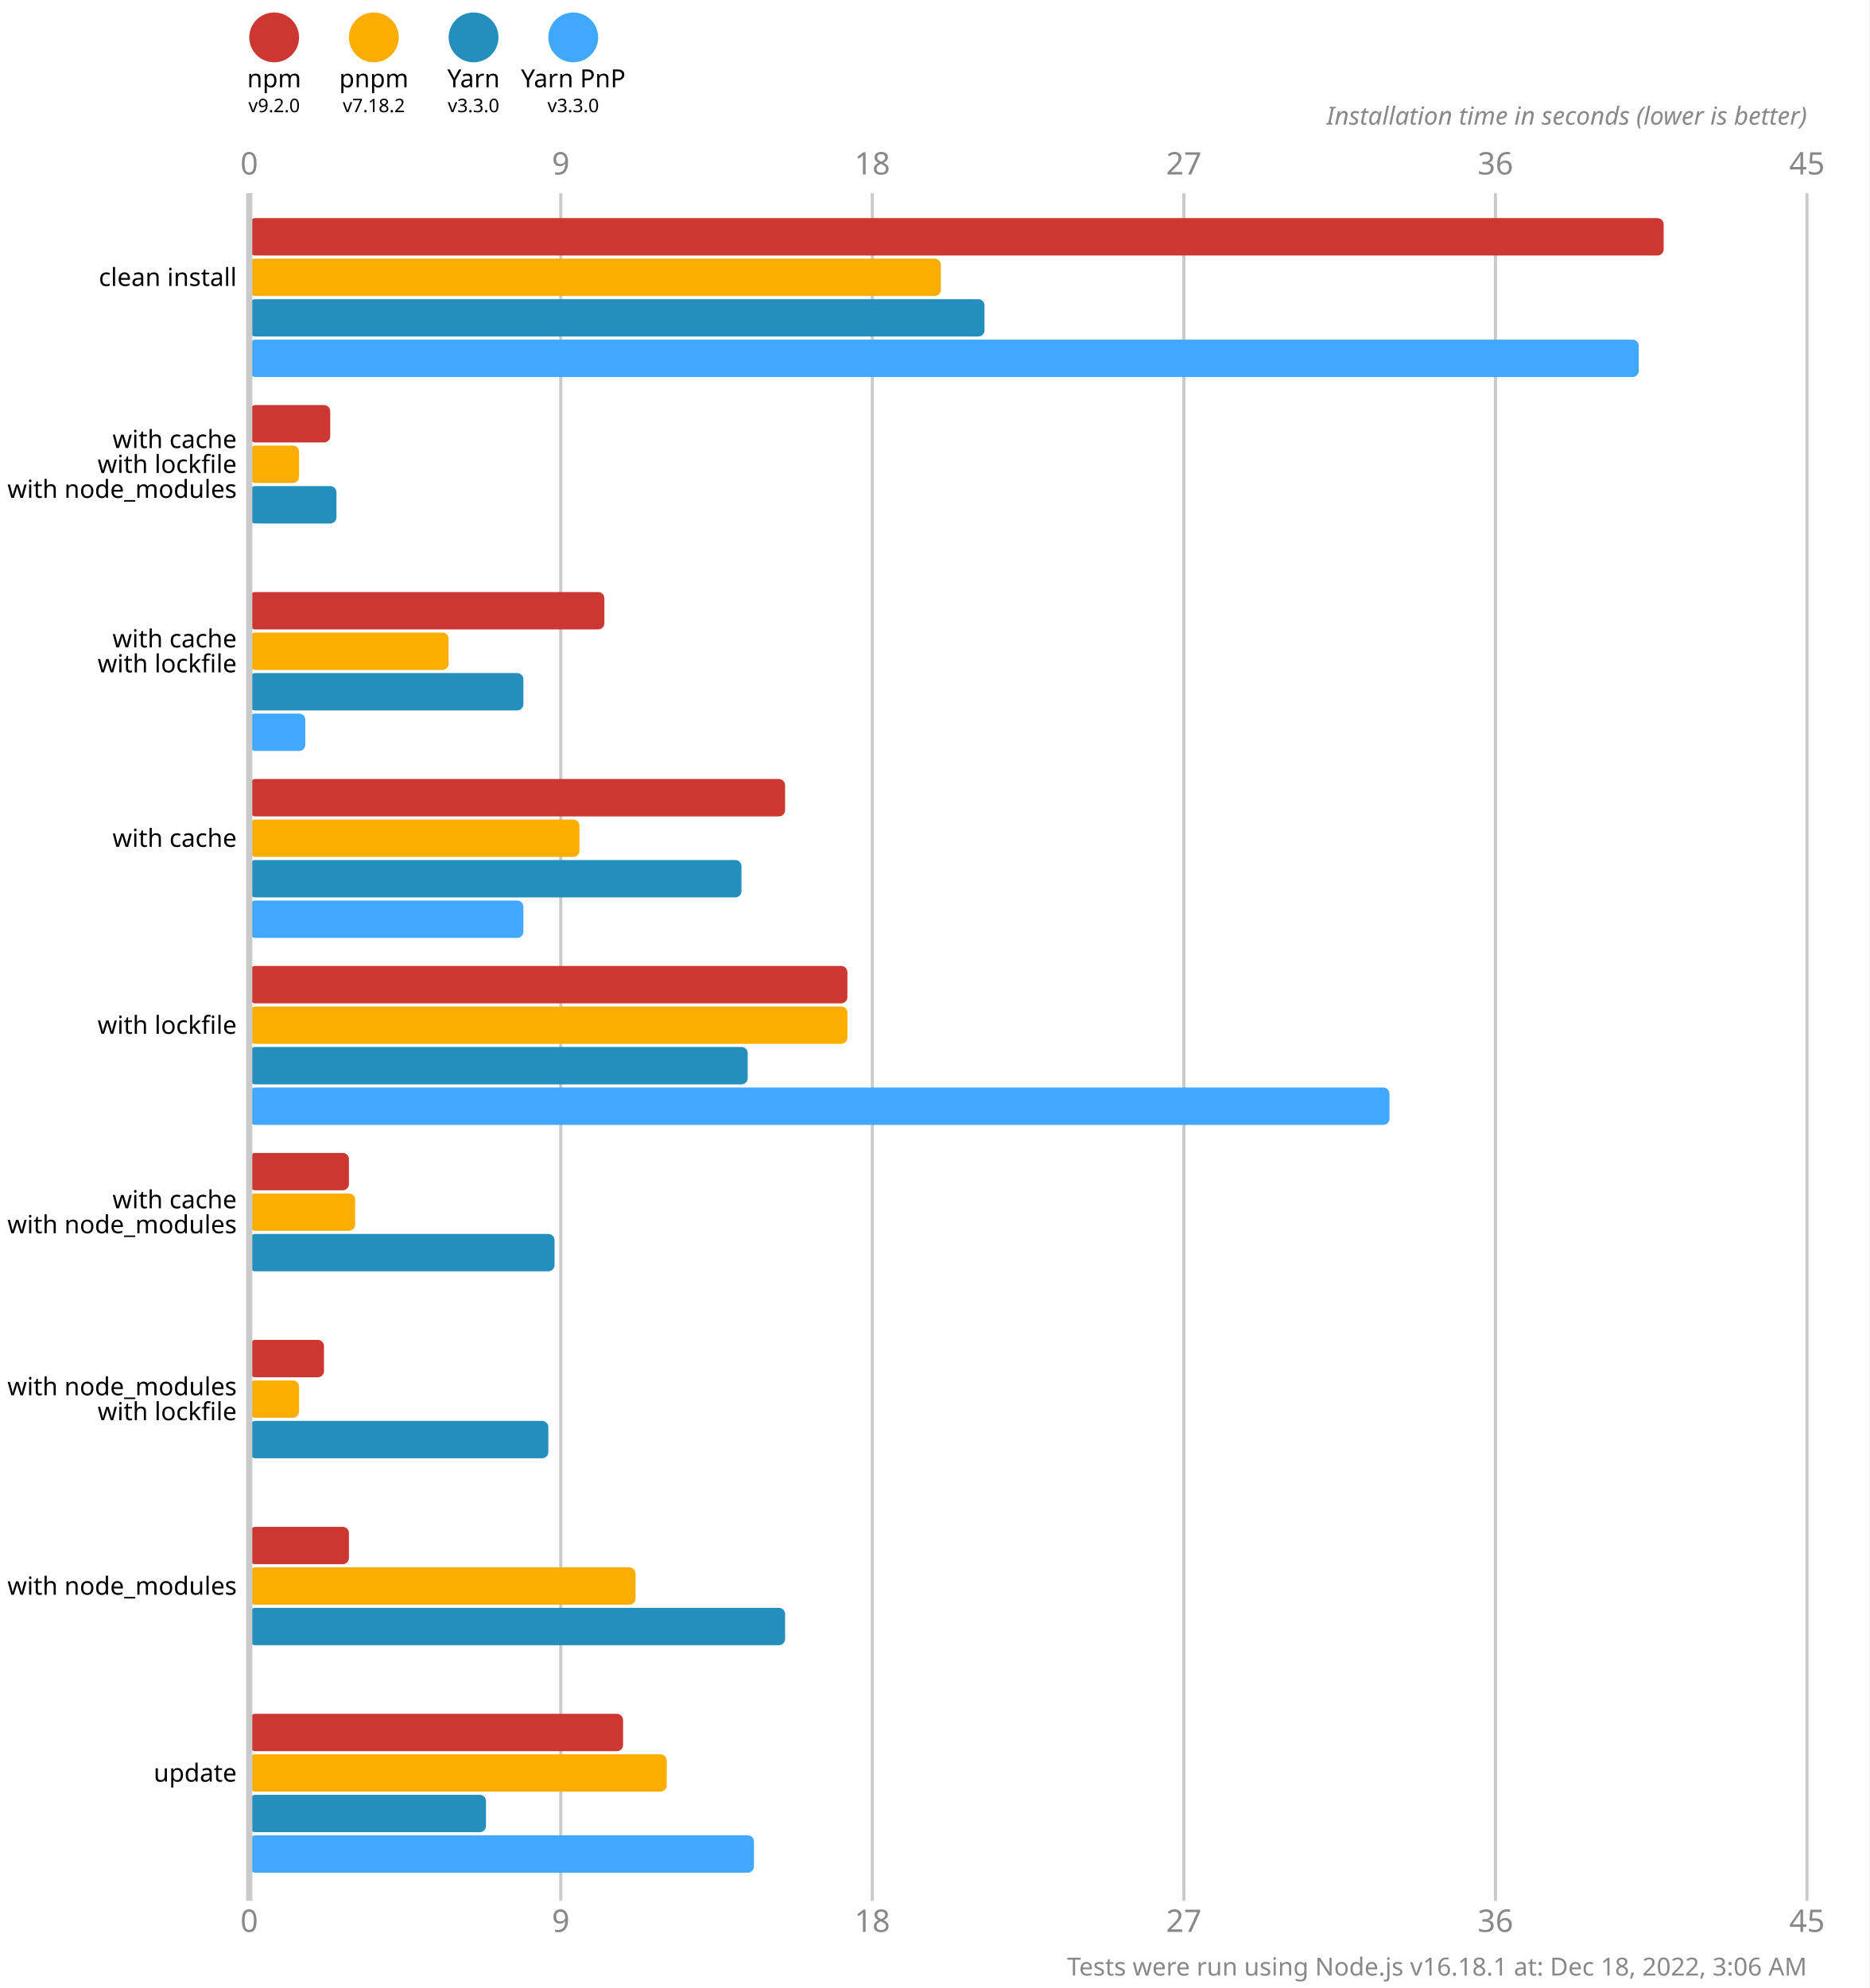
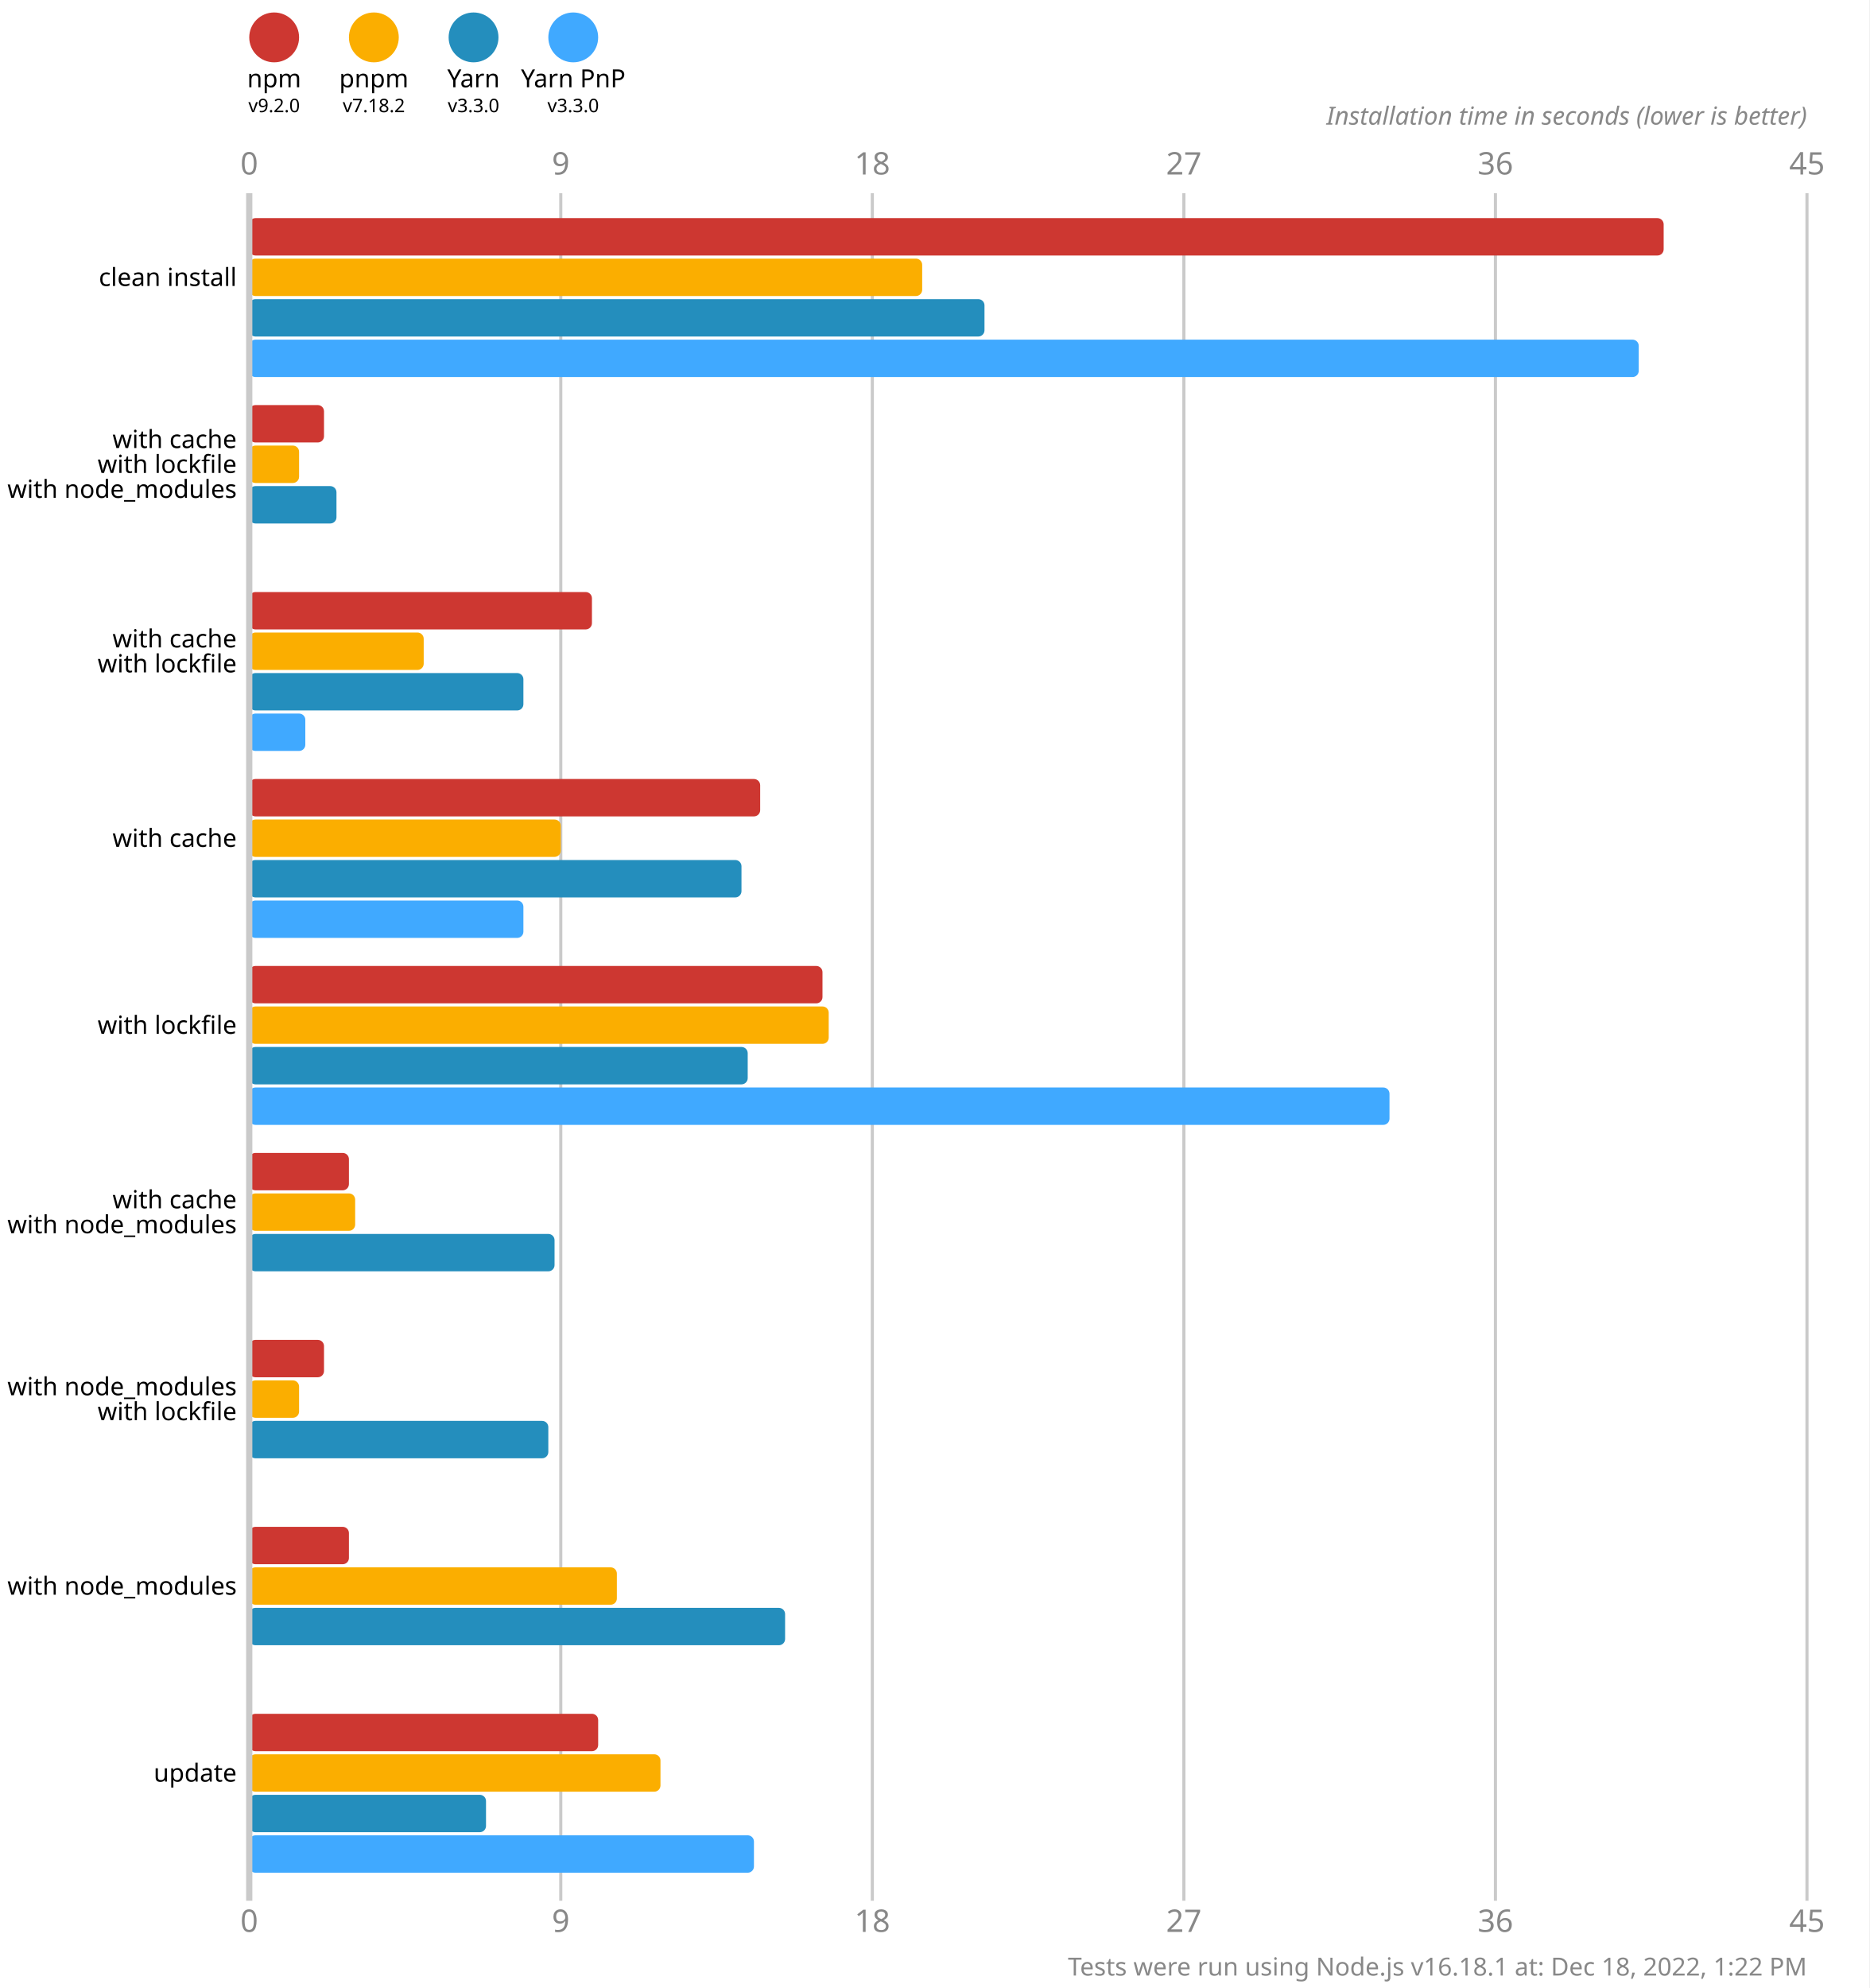
<svg xmlns="http://www.w3.org/2000/svg" version="1.1" viewBox="0 0 300 319">
  <style>
    .font { font-family: sans-serif; }
    .s3 { font-size: 3px; }
    .s4 { font-size: 4px; }
    .s5 { font-size: 5px; }
    .line { stroke: #cacaca; }
    .width { stroke-width: 0.5; }
    .text { fill: #888; }
  </style>
  <rect x="0" y="0" width="300" height="319" fill="#fff" />
  <circle cx="44" cy="6" r="4" fill="#cd3731" />
  <text x="44" y="14" class="font s4" text-anchor="middle">npm</text>
  <text x="44" y="18" class="font s3" text-anchor="middle">v9.2.0</text>
  <circle cx="60" cy="6" r="4" fill="#fbae00" />
  <text x="60" y="14" class="font s4" text-anchor="middle">pnpm</text>
  <text x="60" y="18" class="font s3" text-anchor="middle">v7.18.2</text>
  <circle cx="76" cy="6" r="4" fill="#248ebd" />
  <text x="76" y="14" class="font s4" text-anchor="middle">Yarn</text>
  <text x="76" y="18" class="font s3" text-anchor="middle">v3.3.0</text>
  <circle cx="92" cy="6" r="4" fill="#40a9ff" />
  <text x="92" y="14" class="font s4" text-anchor="middle">Yarn PnP</text>
  <text x="92" y="18" class="font s3" text-anchor="middle">v3.3.0</text>
  <text x="40" y="28" class="font s5 text" text-anchor="middle">0</text>
  <text x="40" y="310" class="font s5 text" text-anchor="middle">0</text>
  <line x1="90" y1="31" x2="90" y2="305" class="line width" />
  <text x="90" y="28" class="font s5 text" text-anchor="middle">9</text>
  <text x="90" y="310" class="font s5 text" text-anchor="middle">9</text>
  <line x1="140" y1="31" x2="140" y2="305" class="line width" />
  <text x="140" y="28" class="font s5 text" text-anchor="middle">18</text>
  <text x="140" y="310" class="font s5 text" text-anchor="middle">18</text>
  <line x1="190" y1="31" x2="190" y2="305" class="line width" />
  <text x="190" y="28" class="font s5 text" text-anchor="middle">27</text>
  <text x="190" y="310" class="font s5 text" text-anchor="middle">27</text>
  <line x1="240" y1="31" x2="240" y2="305" class="line width" />
  <text x="240" y="28" class="font s5 text" text-anchor="middle">36</text>
  <text x="240" y="310" class="font s5 text" text-anchor="middle">36</text>
  <line x1="290" y1="31" x2="290" y2="305" class="line width" />
  <text x="290" y="28" class="font s5 text" text-anchor="middle">45</text>
  <text x="290" y="310" class="font s5 text" text-anchor="middle">45</text>
  <text x="290" y="20" class="font s4 text" font-style="italic" text-anchor="end">Installation time in seconds (lower is better)</text>
  <rect x="40" y="35" width="227" height="6" fill="#cd3731" rx="1" ry="1" />
-   <rect x="40" y="41.5" width="111" height="6" fill="#fbae00" rx="1" ry="1" />
+   <rect x="40" y="41.5" width="108" height="6" fill="#fbae00" rx="1" ry="1" />
  <rect x="40" y="48" width="118" height="6" fill="#248ebd" rx="1" ry="1" />
  <rect x="40" y="54.5" width="223" height="6" fill="#40a9ff" rx="1" ry="1" />
-   <rect x="40" y="65" width="13" height="6" fill="#cd3731" rx="1" ry="1" />
+   <rect x="40" y="65" width="12" height="6" fill="#cd3731" rx="1" ry="1" />
  <rect x="40" y="71.5" width="8" height="6" fill="#fbae00" rx="1" ry="1" />
  <rect x="40" y="78" width="14" height="6" fill="#248ebd" rx="1" ry="1" />
  <rect x="40" y="84.5" width="0" height="6" fill="#40a9ff" rx="1" ry="1" />
-   <rect x="40" y="95" width="57" height="6" fill="#cd3731" rx="1" ry="1" />
-   <rect x="40" y="101.5" width="32" height="6" fill="#fbae00" rx="1" ry="1" />
+   <rect x="40" y="95" width="55" height="6" fill="#cd3731" rx="1" ry="1" />
+   <rect x="40" y="101.5" width="28" height="6" fill="#fbae00" rx="1" ry="1" />
  <rect x="40" y="108" width="44" height="6" fill="#248ebd" rx="1" ry="1" />
  <rect x="40" y="114.5" width="9" height="6" fill="#40a9ff" rx="1" ry="1" />
-   <rect x="40" y="125" width="86" height="6" fill="#cd3731" rx="1" ry="1" />
-   <rect x="40" y="131.5" width="53" height="6" fill="#fbae00" rx="1" ry="1" />
+   <rect x="40" y="125" width="82" height="6" fill="#cd3731" rx="1" ry="1" />
+   <rect x="40" y="131.5" width="50" height="6" fill="#fbae00" rx="1" ry="1" />
  <rect x="40" y="138" width="79" height="6" fill="#248ebd" rx="1" ry="1" />
  <rect x="40" y="144.5" width="44" height="6" fill="#40a9ff" rx="1" ry="1" />
-   <rect x="40" y="155" width="96" height="6" fill="#cd3731" rx="1" ry="1" />
-   <rect x="40" y="161.5" width="96" height="6" fill="#fbae00" rx="1" ry="1" />
+   <rect x="40" y="155" width="92" height="6" fill="#cd3731" rx="1" ry="1" />
+   <rect x="40" y="161.5" width="93" height="6" fill="#fbae00" rx="1" ry="1" />
  <rect x="40" y="168" width="80" height="6" fill="#248ebd" rx="1" ry="1" />
  <rect x="40" y="174.5" width="183" height="6" fill="#40a9ff" rx="1" ry="1" />
  <rect x="40" y="185" width="16" height="6" fill="#cd3731" rx="1" ry="1" />
  <rect x="40" y="191.5" width="17" height="6" fill="#fbae00" rx="1" ry="1" />
  <rect x="40" y="198" width="49" height="6" fill="#248ebd" rx="1" ry="1" />
  <rect x="40" y="204.5" width="0" height="6" fill="#40a9ff" rx="1" ry="1" />
  <rect x="40" y="215" width="12" height="6" fill="#cd3731" rx="1" ry="1" />
  <rect x="40" y="221.5" width="8" height="6" fill="#fbae00" rx="1" ry="1" />
  <rect x="40" y="228" width="48" height="6" fill="#248ebd" rx="1" ry="1" />
  <rect x="40" y="234.5" width="0" height="6" fill="#40a9ff" rx="1" ry="1" />
  <rect x="40" y="245" width="16" height="6" fill="#cd3731" rx="1" ry="1" />
-   <rect x="40" y="251.5" width="62" height="6" fill="#fbae00" rx="1" ry="1" />
+   <rect x="40" y="251.5" width="59" height="6" fill="#fbae00" rx="1" ry="1" />
  <rect x="40" y="258" width="86" height="6" fill="#248ebd" rx="1" ry="1" />
  <rect x="40" y="264.5" width="0" height="6" fill="#40a9ff" rx="1" ry="1" />
-   <rect x="40" y="275" width="60" height="6" fill="#cd3731" rx="1" ry="1" />
-   <rect x="40" y="281.5" width="67" height="6" fill="#fbae00" rx="1" ry="1" />
+   <rect x="40" y="275" width="56" height="6" fill="#cd3731" rx="1" ry="1" />
+   <rect x="40" y="281.5" width="66" height="6" fill="#fbae00" rx="1" ry="1" />
  <rect x="40" y="288" width="38" height="6" fill="#248ebd" rx="1" ry="1" />
  <rect x="40" y="294.5" width="81" height="6" fill="#40a9ff" rx="1" ry="1" />
  <line x1="40" y1="31" x2="40" y2="305" class="line" />
  <text x="38" y="44.5" class="font s4" dominant-baseline="middle" text-anchor="end">clean install</text>
  <text x="38" y="70.5" class="font s4" dominant-baseline="middle" text-anchor="end">with cache</text>
  <text x="38" y="74.5" class="font s4" dominant-baseline="middle" text-anchor="end">with lockfile</text>
  <text x="38" y="78.5" class="font s4" dominant-baseline="middle" text-anchor="end">with node_modules</text>
  <text x="38" y="102.5" class="font s4" dominant-baseline="middle" text-anchor="end">with cache</text>
  <text x="38" y="106.5" class="font s4" dominant-baseline="middle" text-anchor="end">with lockfile</text>
  <text x="38" y="134.5" class="font s4" dominant-baseline="middle" text-anchor="end">with cache</text>
  <text x="38" y="164.5" class="font s4" dominant-baseline="middle" text-anchor="end">with lockfile</text>
  <text x="38" y="192.5" class="font s4" dominant-baseline="middle" text-anchor="end">with cache</text>
  <text x="38" y="196.5" class="font s4" dominant-baseline="middle" text-anchor="end">with node_modules</text>
  <text x="38" y="222.5" class="font s4" dominant-baseline="middle" text-anchor="end">with node_modules</text>
  <text x="38" y="226.5" class="font s4" dominant-baseline="middle" text-anchor="end">with lockfile</text>
  <text x="38" y="254.5" class="font s4" dominant-baseline="middle" text-anchor="end">with node_modules</text>
  <text x="38" y="284.5" class="font s4" dominant-baseline="middle" text-anchor="end">update</text>
-   <text x="290" y="317" class="font s4 text" text-anchor="end">Tests were run using Node.js v16.18.1 at: Dec 18, 2022, 3:06 AM</text>
+   <text x="290" y="317" class="font s4 text" text-anchor="end">Tests were run using Node.js v16.18.1 at: Dec 18, 2022, 1:22 PM</text>
</svg>
